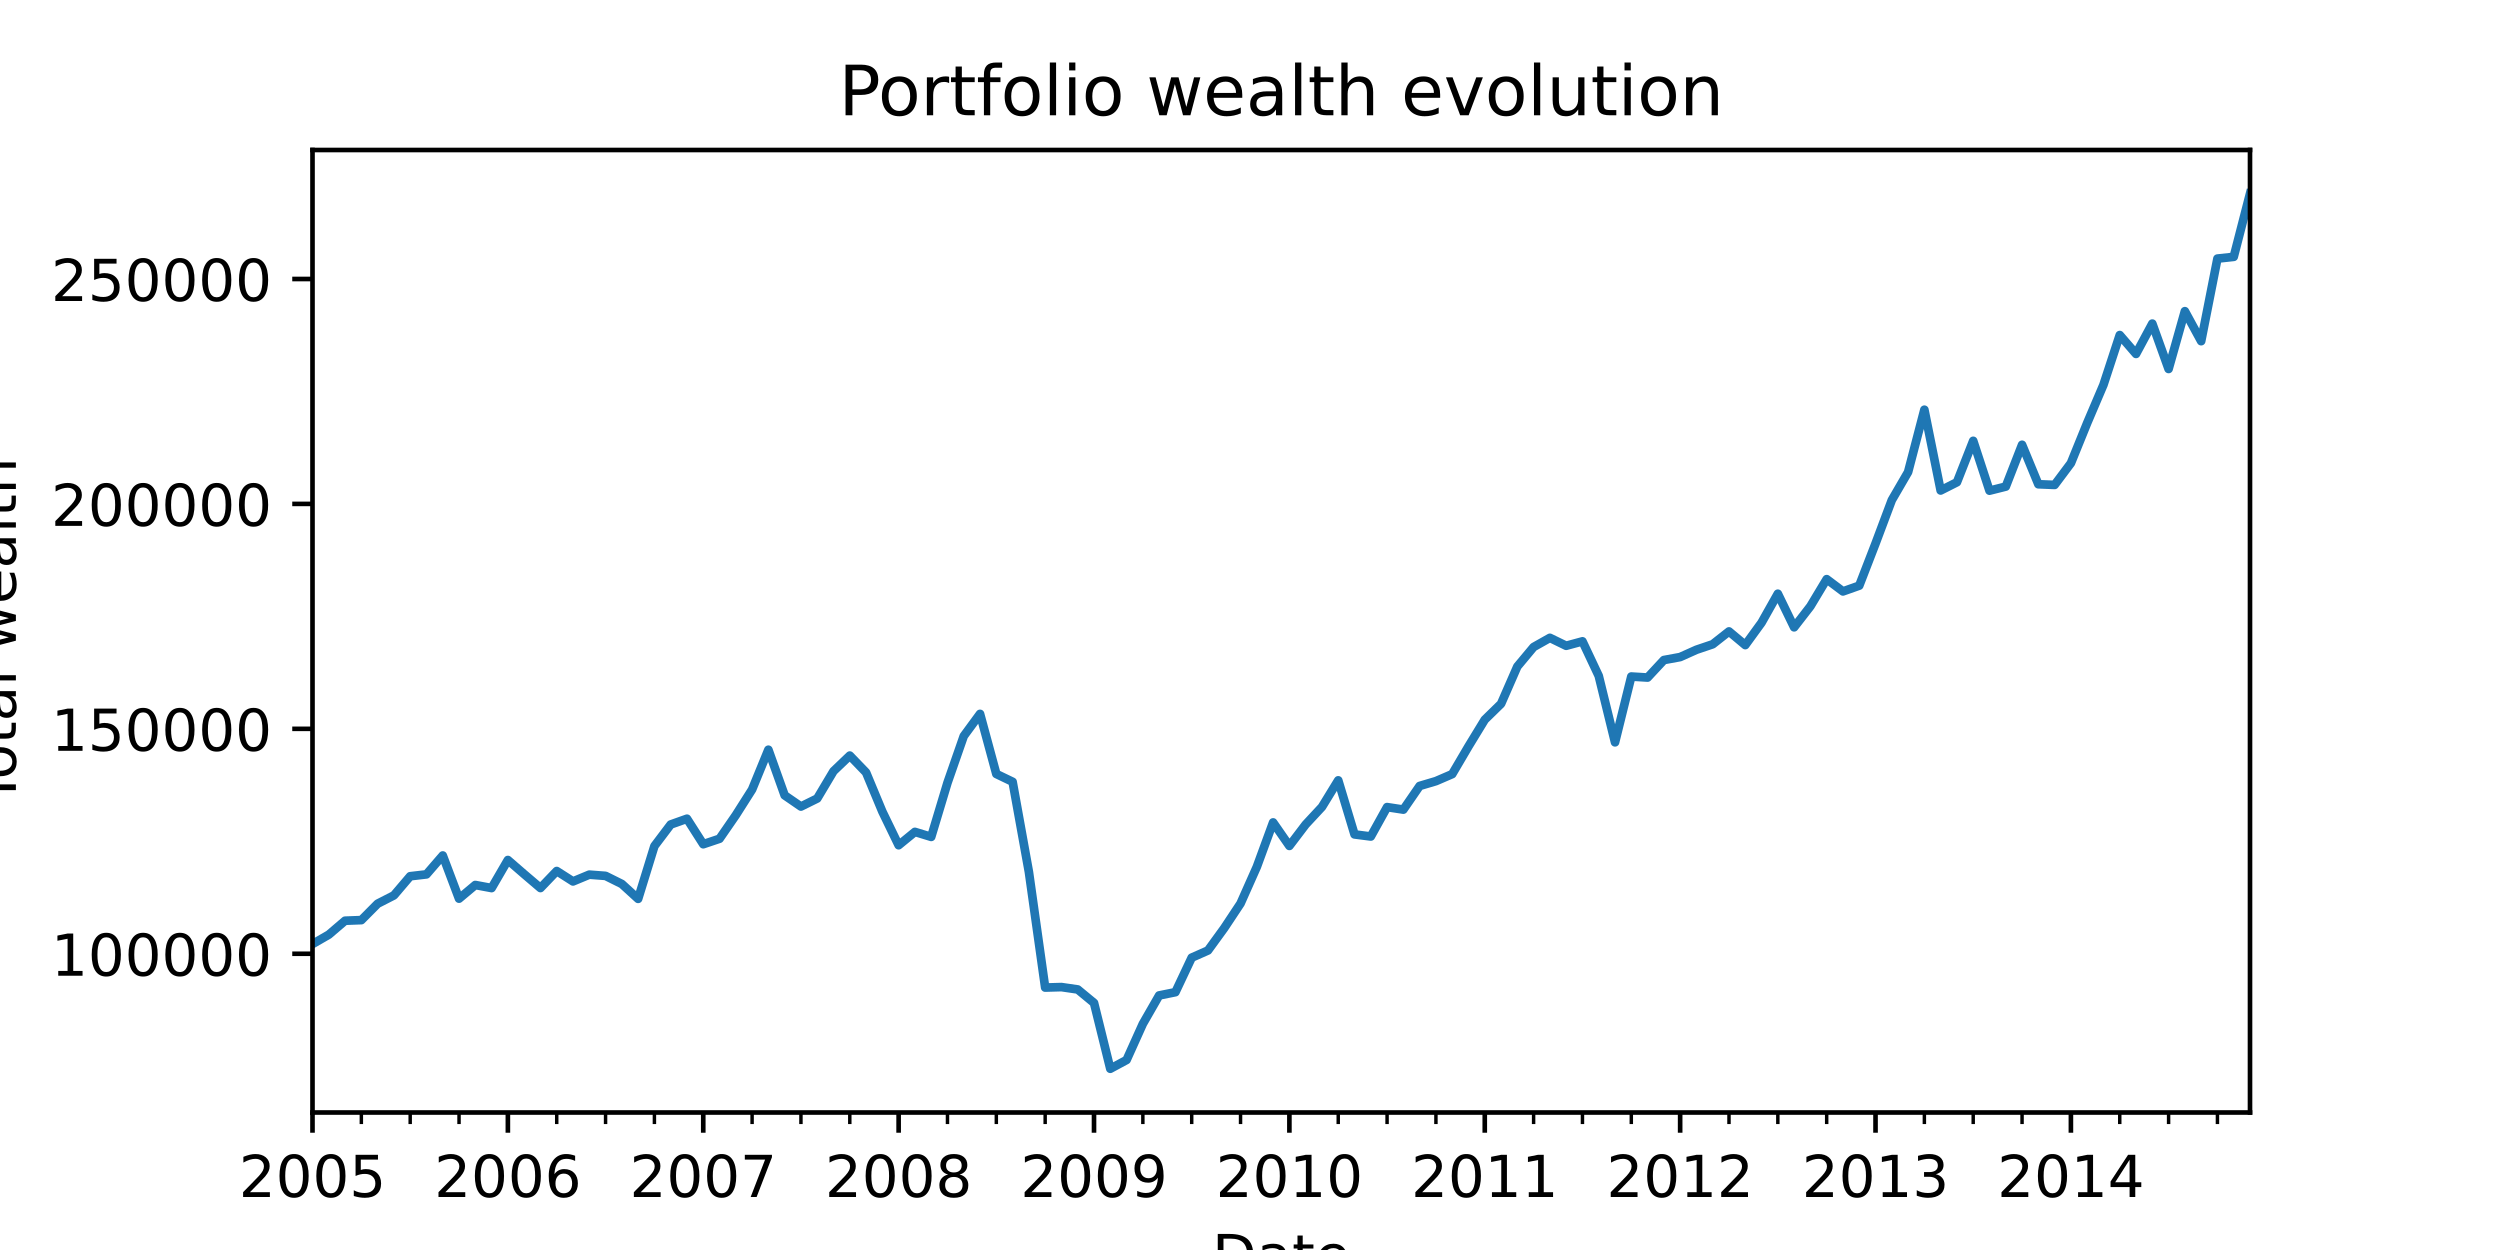
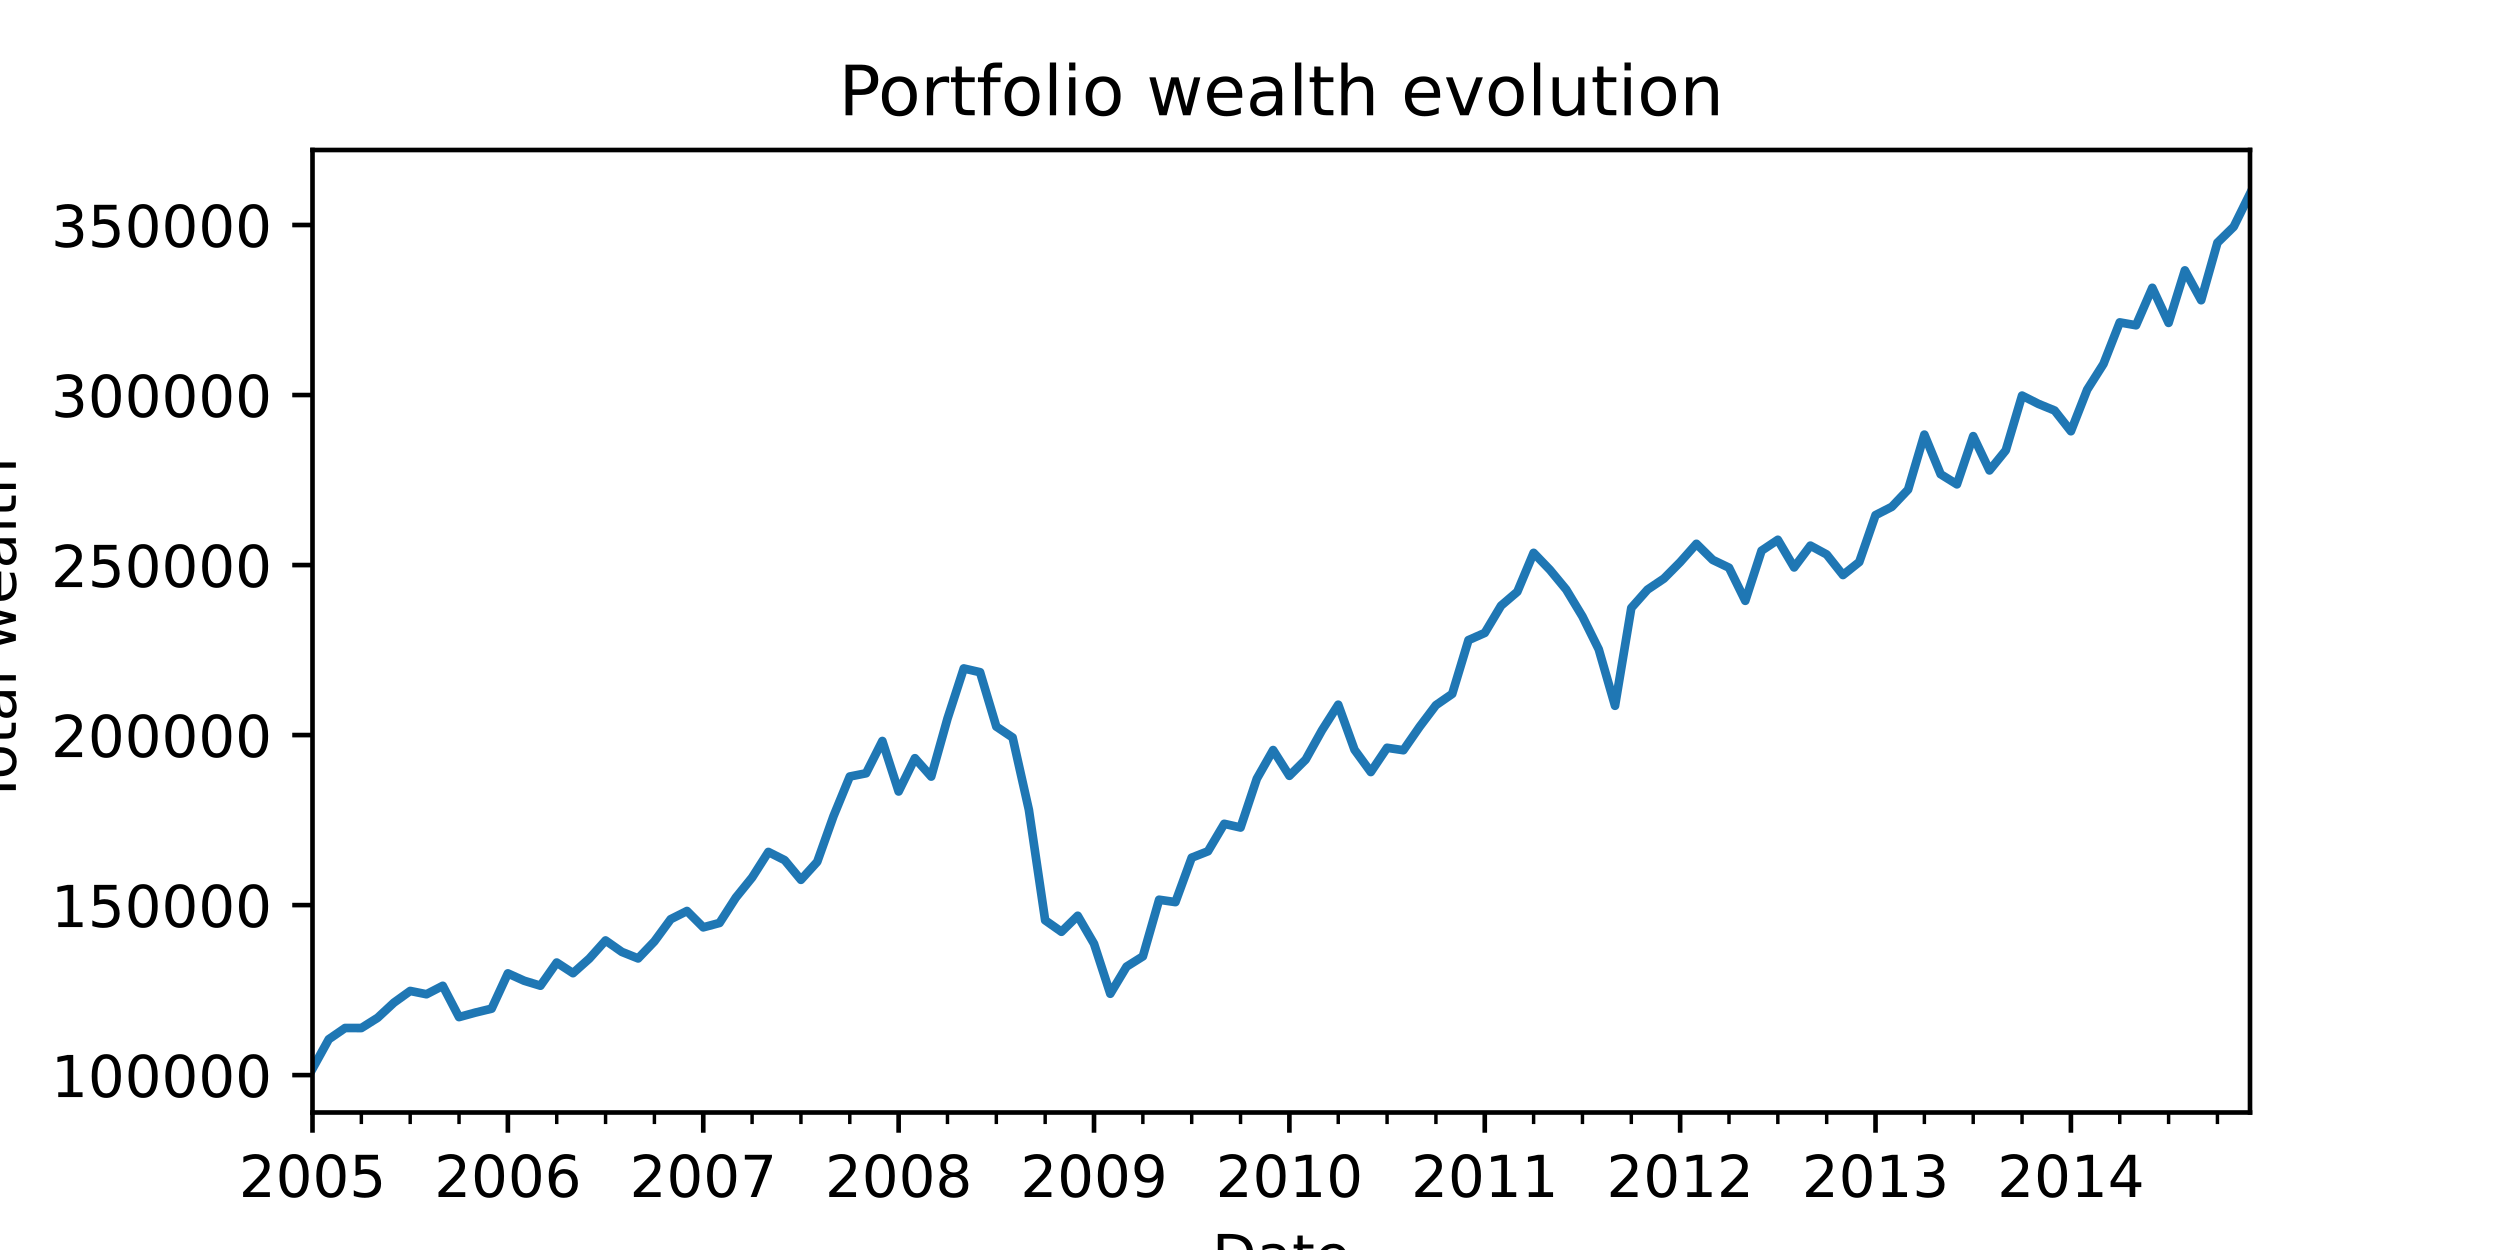
<svg xmlns="http://www.w3.org/2000/svg" xmlns:xlink="http://www.w3.org/1999/xlink" width="432pt" height="216pt" viewBox="0 0 432 216" version="1.1">
  <defs>
    <style type="text/css">*{stroke-linejoin: round; stroke-linecap: butt}</style>
  </defs>
  <g id="figure_1">
    <g id="patch_1">
      <path d="M 0 216  L 432 216  L 432 0  L 0 0  z " style="fill: #ffffff" />
    </g>
    <g id="axes_1">
      <g id="patch_2">
        <path d="M 54 192.24  L 388.8 192.24  L 388.8 25.92  L 54 25.92  z " style="fill: #ffffff" />
      </g>
      <g id="matplotlib.axis_1">
        <g id="xtick_1">
          <g id="line2d_1">
            <defs>
-               <path id="m983662f6f0" d="M 0 0  L 0 3.5  " style="stroke: #000000; stroke-width: 0.8" />
+               <path id="m776c835d73" d="M 0 0  L 0 3.5  " style="stroke: #000000; stroke-width: 0.8" />
            </defs>
            <g>
-               <use xlink:href="#m983662f6f0" x="54" y="192.24" style="stroke: #000000; stroke-width: 0.8" />
+               <use xlink:href="#m776c835d73" x="54" y="192.24" style="stroke: #000000; stroke-width: 0.8" />
            </g>
          </g>
          <g id="text_1">
            <g transform="translate(41.275 206.8384)scale(0.1 -0.1)">
              <defs>
                <path id="DejaVuSans-32" d="M 1228 531  L 3431 531  L 3431 0  L 469 0  L 469 531  Q 828 903 1448 1529  Q 2069 2156 2228 2338  Q 2531 2678 2651 2914  Q 2772 3150 2772 3378  Q 2772 3750 2511 3984  Q 2250 4219 1831 4219  Q 1534 4219 1204 4116  Q 875 4013 500 3803  L 500 4441  Q 881 4594 1212 4672  Q 1544 4750 1819 4750  Q 2544 4750 2975 4387  Q 3406 4025 3406 3419  Q 3406 3131 3298 2873  Q 3191 2616 2906 2266  Q 2828 2175 2409 1742  Q 1991 1309 1228 531  z " transform="scale(0.015625)" />
                <path id="DejaVuSans-30" d="M 2034 4250  Q 1547 4250 1301 3770  Q 1056 3291 1056 2328  Q 1056 1369 1301 889  Q 1547 409 2034 409  Q 2525 409 2770 889  Q 3016 1369 3016 2328  Q 3016 3291 2770 3770  Q 2525 4250 2034 4250  z M 2034 4750  Q 2819 4750 3233 4129  Q 3647 3509 3647 2328  Q 3647 1150 3233 529  Q 2819 -91 2034 -91  Q 1250 -91 836 529  Q 422 1150 422 2328  Q 422 3509 836 4129  Q 1250 4750 2034 4750  z " transform="scale(0.015625)" />
                <path id="DejaVuSans-35" d="M 691 4666  L 3169 4666  L 3169 4134  L 1269 4134  L 1269 2991  Q 1406 3038 1543 3061  Q 1681 3084 1819 3084  Q 2600 3084 3056 2656  Q 3513 2228 3513 1497  Q 3513 744 3044 326  Q 2575 -91 1722 -91  Q 1428 -91 1123 -41  Q 819 9 494 109  L 494 744  Q 775 591 1075 516  Q 1375 441 1709 441  Q 2250 441 2565 725  Q 2881 1009 2881 1497  Q 2881 1984 2565 2268  Q 2250 2553 1709 2553  Q 1456 2553 1204 2497  Q 953 2441 691 2322  L 691 4666  z " transform="scale(0.015625)" />
              </defs>
              <use xlink:href="#DejaVuSans-32" />
              <use xlink:href="#DejaVuSans-30" x="63.623" />
              <use xlink:href="#DejaVuSans-30" x="127.246" />
              <use xlink:href="#DejaVuSans-35" x="190.869" />
            </g>
          </g>
        </g>
        <g id="xtick_2">
          <g id="line2d_2">
            <g>
-               <use xlink:href="#m983662f6f0" x="87.761" y="192.24" style="stroke: #000000; stroke-width: 0.8" />
+               <use xlink:href="#m776c835d73" x="87.761" y="192.24" style="stroke: #000000; stroke-width: 0.8" />
            </g>
          </g>
          <g id="text_2">
            <g transform="translate(75.03634 206.8384)scale(0.1 -0.1)">
              <defs>
                <path id="DejaVuSans-36" d="M 2113 2584  Q 1688 2584 1439 2293  Q 1191 2003 1191 1497  Q 1191 994 1439 701  Q 1688 409 2113 409  Q 2538 409 2786 701  Q 3034 994 3034 1497  Q 3034 2003 2786 2293  Q 2538 2584 2113 2584  z M 3366 4563  L 3366 3988  Q 3128 4100 2886 4159  Q 2644 4219 2406 4219  Q 1781 4219 1451 3797  Q 1122 3375 1075 2522  Q 1259 2794 1537 2939  Q 1816 3084 2150 3084  Q 2853 3084 3261 2657  Q 3669 2231 3669 1497  Q 3669 778 3244 343  Q 2819 -91 2113 -91  Q 1303 -91 875 529  Q 447 1150 447 2328  Q 447 3434 972 4092  Q 1497 4750 2381 4750  Q 2619 4750 2861 4703  Q 3103 4656 3366 4563  z " transform="scale(0.015625)" />
              </defs>
              <use xlink:href="#DejaVuSans-32" />
              <use xlink:href="#DejaVuSans-30" x="63.623" />
              <use xlink:href="#DejaVuSans-30" x="127.246" />
              <use xlink:href="#DejaVuSans-36" x="190.869" />
            </g>
          </g>
        </g>
        <g id="xtick_3">
          <g id="line2d_3">
            <g>
-               <use xlink:href="#m983662f6f0" x="121.523" y="192.24" style="stroke: #000000; stroke-width: 0.8" />
+               <use xlink:href="#m776c835d73" x="121.523" y="192.24" style="stroke: #000000; stroke-width: 0.8" />
            </g>
          </g>
          <g id="text_3">
            <g transform="translate(108.7977 206.8384)scale(0.1 -0.1)">
              <defs>
                <path id="DejaVuSans-37" d="M 525 4666  L 3525 4666  L 3525 4397  L 1831 0  L 1172 0  L 2766 4134  L 525 4134  L 525 4666  z " transform="scale(0.015625)" />
              </defs>
              <use xlink:href="#DejaVuSans-32" />
              <use xlink:href="#DejaVuSans-30" x="63.623" />
              <use xlink:href="#DejaVuSans-30" x="127.246" />
              <use xlink:href="#DejaVuSans-37" x="190.869" />
            </g>
          </g>
        </g>
        <g id="xtick_4">
          <g id="line2d_4">
            <g>
-               <use xlink:href="#m983662f6f0" x="155.284" y="192.24" style="stroke: #000000; stroke-width: 0.8" />
+               <use xlink:href="#m776c835d73" x="155.284" y="192.24" style="stroke: #000000; stroke-width: 0.8" />
            </g>
          </g>
          <g id="text_4">
            <g transform="translate(142.559 206.8384)scale(0.1 -0.1)">
              <defs>
                <path id="DejaVuSans-38" d="M 2034 2216  Q 1584 2216 1326 1975  Q 1069 1734 1069 1313  Q 1069 891 1326 650  Q 1584 409 2034 409  Q 2484 409 2743 651  Q 3003 894 3003 1313  Q 3003 1734 2745 1975  Q 2488 2216 2034 2216  z M 1403 2484  Q 997 2584 770 2862  Q 544 3141 544 3541  Q 544 4100 942 4425  Q 1341 4750 2034 4750  Q 2731 4750 3128 4425  Q 3525 4100 3525 3541  Q 3525 3141 3298 2862  Q 3072 2584 2669 2484  Q 3125 2378 3379 2068  Q 3634 1759 3634 1313  Q 3634 634 3220 271  Q 2806 -91 2034 -91  Q 1263 -91 848 271  Q 434 634 434 1313  Q 434 1759 690 2068  Q 947 2378 1403 2484  z M 1172 3481  Q 1172 3119 1398 2916  Q 1625 2713 2034 2713  Q 2441 2713 2670 2916  Q 2900 3119 2900 3481  Q 2900 3844 2670 4047  Q 2441 4250 2034 4250  Q 1625 4250 1398 4047  Q 1172 3844 1172 3481  z " transform="scale(0.015625)" />
              </defs>
              <use xlink:href="#DejaVuSans-32" />
              <use xlink:href="#DejaVuSans-30" x="63.623" />
              <use xlink:href="#DejaVuSans-30" x="127.246" />
              <use xlink:href="#DejaVuSans-38" x="190.869" />
            </g>
          </g>
        </g>
        <g id="xtick_5">
          <g id="line2d_5">
            <g>
-               <use xlink:href="#m983662f6f0" x="189.045" y="192.24" style="stroke: #000000; stroke-width: 0.8" />
+               <use xlink:href="#m776c835d73" x="189.045" y="192.24" style="stroke: #000000; stroke-width: 0.8" />
            </g>
          </g>
          <g id="text_5">
            <g transform="translate(176.3204 206.8384)scale(0.1 -0.1)">
              <defs>
                <path id="DejaVuSans-39" d="M 703 97  L 703 672  Q 941 559 1184 500  Q 1428 441 1663 441  Q 2288 441 2617 861  Q 2947 1281 2994 2138  Q 2813 1869 2534 1725  Q 2256 1581 1919 1581  Q 1219 1581 811 2004  Q 403 2428 403 3163  Q 403 3881 828 4315  Q 1253 4750 1959 4750  Q 2769 4750 3195 4129  Q 3622 3509 3622 2328  Q 3622 1225 3098 567  Q 2575 -91 1691 -91  Q 1453 -91 1209 -44  Q 966 3 703 97  z M 1959 2075  Q 2384 2075 2632 2365  Q 2881 2656 2881 3163  Q 2881 3666 2632 3958  Q 2384 4250 1959 4250  Q 1534 4250 1286 3958  Q 1038 3666 1038 3163  Q 1038 2656 1286 2365  Q 1534 2075 1959 2075  z " transform="scale(0.015625)" />
              </defs>
              <use xlink:href="#DejaVuSans-32" />
              <use xlink:href="#DejaVuSans-30" x="63.623" />
              <use xlink:href="#DejaVuSans-30" x="127.246" />
              <use xlink:href="#DejaVuSans-39" x="190.869" />
            </g>
          </g>
        </g>
        <g id="xtick_6">
          <g id="line2d_6">
            <g>
-               <use xlink:href="#m983662f6f0" x="222.807" y="192.24" style="stroke: #000000; stroke-width: 0.8" />
+               <use xlink:href="#m776c835d73" x="222.807" y="192.24" style="stroke: #000000; stroke-width: 0.8" />
            </g>
          </g>
          <g id="text_6">
            <g transform="translate(210.0817 206.8384)scale(0.1 -0.1)">
              <defs>
                <path id="DejaVuSans-31" d="M 794 531  L 1825 531  L 1825 4091  L 703 3866  L 703 4441  L 1819 4666  L 2450 4666  L 2450 531  L 3481 531  L 3481 0  L 794 0  L 794 531  z " transform="scale(0.015625)" />
              </defs>
              <use xlink:href="#DejaVuSans-32" />
              <use xlink:href="#DejaVuSans-30" x="63.623" />
              <use xlink:href="#DejaVuSans-31" x="127.246" />
              <use xlink:href="#DejaVuSans-30" x="190.869" />
            </g>
          </g>
        </g>
        <g id="xtick_7">
          <g id="line2d_7">
            <g>
-               <use xlink:href="#m983662f6f0" x="256.568" y="192.24" style="stroke: #000000; stroke-width: 0.8" />
+               <use xlink:href="#m776c835d73" x="256.568" y="192.24" style="stroke: #000000; stroke-width: 0.8" />
            </g>
          </g>
          <g id="text_7">
            <g transform="translate(243.8431 206.8384)scale(0.1 -0.1)">
              <use xlink:href="#DejaVuSans-32" />
              <use xlink:href="#DejaVuSans-30" x="63.623" />
              <use xlink:href="#DejaVuSans-31" x="127.246" />
              <use xlink:href="#DejaVuSans-31" x="190.869" />
            </g>
          </g>
        </g>
        <g id="xtick_8">
          <g id="line2d_8">
            <g>
-               <use xlink:href="#m983662f6f0" x="290.329" y="192.24" style="stroke: #000000; stroke-width: 0.8" />
+               <use xlink:href="#m776c835d73" x="290.329" y="192.24" style="stroke: #000000; stroke-width: 0.8" />
            </g>
          </g>
          <g id="text_8">
            <g transform="translate(277.6044 206.8384)scale(0.1 -0.1)">
              <use xlink:href="#DejaVuSans-32" />
              <use xlink:href="#DejaVuSans-30" x="63.623" />
              <use xlink:href="#DejaVuSans-31" x="127.246" />
              <use xlink:href="#DejaVuSans-32" x="190.869" />
            </g>
          </g>
        </g>
        <g id="xtick_9">
          <g id="line2d_9">
            <g>
-               <use xlink:href="#m983662f6f0" x="324.091" y="192.24" style="stroke: #000000; stroke-width: 0.8" />
+               <use xlink:href="#m776c835d73" x="324.091" y="192.24" style="stroke: #000000; stroke-width: 0.8" />
            </g>
          </g>
          <g id="text_9">
            <g transform="translate(311.3658 206.8384)scale(0.1 -0.1)">
              <defs>
                <path id="DejaVuSans-33" d="M 2597 2516  Q 3050 2419 3304 2112  Q 3559 1806 3559 1356  Q 3559 666 3084 287  Q 2609 -91 1734 -91  Q 1441 -91 1130 -33  Q 819 25 488 141  L 488 750  Q 750 597 1062 519  Q 1375 441 1716 441  Q 2309 441 2620 675  Q 2931 909 2931 1356  Q 2931 1769 2642 2001  Q 2353 2234 1838 2234  L 1294 2234  L 1294 2753  L 1863 2753  Q 2328 2753 2575 2939  Q 2822 3125 2822 3475  Q 2822 3834 2567 4026  Q 2313 4219 1838 4219  Q 1578 4219 1281 4162  Q 984 4106 628 3988  L 628 4550  Q 988 4650 1302 4700  Q 1616 4750 1894 4750  Q 2613 4750 3031 4423  Q 3450 4097 3450 3541  Q 3450 3153 3228 2886  Q 3006 2619 2597 2516  z " transform="scale(0.015625)" />
              </defs>
              <use xlink:href="#DejaVuSans-32" />
              <use xlink:href="#DejaVuSans-30" x="63.623" />
              <use xlink:href="#DejaVuSans-31" x="127.246" />
              <use xlink:href="#DejaVuSans-33" x="190.869" />
            </g>
          </g>
        </g>
        <g id="xtick_10">
          <g id="line2d_10">
            <g>
-               <use xlink:href="#m983662f6f0" x="357.852" y="192.24" style="stroke: #000000; stroke-width: 0.8" />
+               <use xlink:href="#m776c835d73" x="357.852" y="192.24" style="stroke: #000000; stroke-width: 0.8" />
            </g>
          </g>
          <g id="text_10">
            <g transform="translate(345.1271 206.8384)scale(0.1 -0.1)">
              <defs>
                <path id="DejaVuSans-34" d="M 2419 4116  L 825 1625  L 2419 1625  L 2419 4116  z M 2253 4666  L 3047 4666  L 3047 1625  L 3713 1625  L 3713 1100  L 3047 1100  L 3047 0  L 2419 0  L 2419 1100  L 313 1100  L 313 1709  L 2253 4666  z " transform="scale(0.015625)" />
              </defs>
              <use xlink:href="#DejaVuSans-32" />
              <use xlink:href="#DejaVuSans-30" x="63.623" />
              <use xlink:href="#DejaVuSans-31" x="127.246" />
              <use xlink:href="#DejaVuSans-34" x="190.869" />
            </g>
          </g>
        </g>
        <g id="xtick_11">
          <g id="line2d_11">
            <defs>
-               <path id="m62a7ad0aeb" d="M 0 0  L 0 2  " style="stroke: #000000; stroke-width: 0.6" />
+               <path id="m0cdd7c5d8f" d="M 0 0  L 0 2  " style="stroke: #000000; stroke-width: 0.6" />
            </defs>
            <g>
-               <use xlink:href="#m62a7ad0aeb" x="62.44" y="192.24" style="stroke: #000000; stroke-width: 0.6" />
+               <use xlink:href="#m0cdd7c5d8f" x="62.44" y="192.24" style="stroke: #000000; stroke-width: 0.6" />
            </g>
          </g>
        </g>
        <g id="xtick_12">
          <g id="line2d_12">
            <g>
-               <use xlink:href="#m62a7ad0aeb" x="70.881" y="192.24" style="stroke: #000000; stroke-width: 0.6" />
+               <use xlink:href="#m0cdd7c5d8f" x="70.881" y="192.24" style="stroke: #000000; stroke-width: 0.6" />
            </g>
          </g>
        </g>
        <g id="xtick_13">
          <g id="line2d_13">
            <g>
-               <use xlink:href="#m62a7ad0aeb" x="79.321" y="192.24" style="stroke: #000000; stroke-width: 0.6" />
+               <use xlink:href="#m0cdd7c5d8f" x="79.321" y="192.24" style="stroke: #000000; stroke-width: 0.6" />
            </g>
          </g>
        </g>
        <g id="xtick_14">
          <g id="line2d_14">
            <g>
-               <use xlink:href="#m62a7ad0aeb" x="96.202" y="192.24" style="stroke: #000000; stroke-width: 0.6" />
+               <use xlink:href="#m0cdd7c5d8f" x="96.202" y="192.24" style="stroke: #000000; stroke-width: 0.6" />
            </g>
          </g>
        </g>
        <g id="xtick_15">
          <g id="line2d_15">
            <g>
-               <use xlink:href="#m62a7ad0aeb" x="104.642" y="192.24" style="stroke: #000000; stroke-width: 0.6" />
+               <use xlink:href="#m0cdd7c5d8f" x="104.642" y="192.24" style="stroke: #000000; stroke-width: 0.6" />
            </g>
          </g>
        </g>
        <g id="xtick_16">
          <g id="line2d_16">
            <g>
-               <use xlink:href="#m62a7ad0aeb" x="113.082" y="192.24" style="stroke: #000000; stroke-width: 0.6" />
+               <use xlink:href="#m0cdd7c5d8f" x="113.082" y="192.24" style="stroke: #000000; stroke-width: 0.6" />
            </g>
          </g>
        </g>
        <g id="xtick_17">
          <g id="line2d_17">
            <g>
-               <use xlink:href="#m62a7ad0aeb" x="129.963" y="192.24" style="stroke: #000000; stroke-width: 0.6" />
+               <use xlink:href="#m0cdd7c5d8f" x="129.963" y="192.24" style="stroke: #000000; stroke-width: 0.6" />
            </g>
          </g>
        </g>
        <g id="xtick_18">
          <g id="line2d_18">
            <g>
-               <use xlink:href="#m62a7ad0aeb" x="138.403" y="192.24" style="stroke: #000000; stroke-width: 0.6" />
+               <use xlink:href="#m0cdd7c5d8f" x="138.403" y="192.24" style="stroke: #000000; stroke-width: 0.6" />
            </g>
          </g>
        </g>
        <g id="xtick_19">
          <g id="line2d_19">
            <g>
-               <use xlink:href="#m62a7ad0aeb" x="146.844" y="192.24" style="stroke: #000000; stroke-width: 0.6" />
+               <use xlink:href="#m0cdd7c5d8f" x="146.844" y="192.24" style="stroke: #000000; stroke-width: 0.6" />
            </g>
          </g>
        </g>
        <g id="xtick_20">
          <g id="line2d_20">
            <g>
-               <use xlink:href="#m62a7ad0aeb" x="163.724" y="192.24" style="stroke: #000000; stroke-width: 0.6" />
+               <use xlink:href="#m0cdd7c5d8f" x="163.724" y="192.24" style="stroke: #000000; stroke-width: 0.6" />
            </g>
          </g>
        </g>
        <g id="xtick_21">
          <g id="line2d_21">
            <g>
-               <use xlink:href="#m62a7ad0aeb" x="172.165" y="192.24" style="stroke: #000000; stroke-width: 0.6" />
+               <use xlink:href="#m0cdd7c5d8f" x="172.165" y="192.24" style="stroke: #000000; stroke-width: 0.6" />
            </g>
          </g>
        </g>
        <g id="xtick_22">
          <g id="line2d_22">
            <g>
-               <use xlink:href="#m62a7ad0aeb" x="180.605" y="192.24" style="stroke: #000000; stroke-width: 0.6" />
+               <use xlink:href="#m0cdd7c5d8f" x="180.605" y="192.24" style="stroke: #000000; stroke-width: 0.6" />
            </g>
          </g>
        </g>
        <g id="xtick_23">
          <g id="line2d_23">
            <g>
-               <use xlink:href="#m62a7ad0aeb" x="197.486" y="192.24" style="stroke: #000000; stroke-width: 0.6" />
+               <use xlink:href="#m0cdd7c5d8f" x="197.486" y="192.24" style="stroke: #000000; stroke-width: 0.6" />
            </g>
          </g>
        </g>
        <g id="xtick_24">
          <g id="line2d_24">
            <g>
-               <use xlink:href="#m62a7ad0aeb" x="205.926" y="192.24" style="stroke: #000000; stroke-width: 0.6" />
+               <use xlink:href="#m0cdd7c5d8f" x="205.926" y="192.24" style="stroke: #000000; stroke-width: 0.6" />
            </g>
          </g>
        </g>
        <g id="xtick_25">
          <g id="line2d_25">
            <g>
-               <use xlink:href="#m62a7ad0aeb" x="214.366" y="192.24" style="stroke: #000000; stroke-width: 0.6" />
+               <use xlink:href="#m0cdd7c5d8f" x="214.366" y="192.24" style="stroke: #000000; stroke-width: 0.6" />
            </g>
          </g>
        </g>
        <g id="xtick_26">
          <g id="line2d_26">
            <g>
-               <use xlink:href="#m62a7ad0aeb" x="231.247" y="192.24" style="stroke: #000000; stroke-width: 0.6" />
+               <use xlink:href="#m0cdd7c5d8f" x="231.247" y="192.24" style="stroke: #000000; stroke-width: 0.6" />
            </g>
          </g>
        </g>
        <g id="xtick_27">
          <g id="line2d_27">
            <g>
-               <use xlink:href="#m62a7ad0aeb" x="239.687" y="192.24" style="stroke: #000000; stroke-width: 0.6" />
+               <use xlink:href="#m0cdd7c5d8f" x="239.687" y="192.24" style="stroke: #000000; stroke-width: 0.6" />
            </g>
          </g>
        </g>
        <g id="xtick_28">
          <g id="line2d_28">
            <g>
-               <use xlink:href="#m62a7ad0aeb" x="248.128" y="192.24" style="stroke: #000000; stroke-width: 0.6" />
+               <use xlink:href="#m0cdd7c5d8f" x="248.128" y="192.24" style="stroke: #000000; stroke-width: 0.6" />
            </g>
          </g>
        </g>
        <g id="xtick_29">
          <g id="line2d_29">
            <g>
-               <use xlink:href="#m62a7ad0aeb" x="265.008" y="192.24" style="stroke: #000000; stroke-width: 0.6" />
+               <use xlink:href="#m0cdd7c5d8f" x="265.008" y="192.24" style="stroke: #000000; stroke-width: 0.6" />
            </g>
          </g>
        </g>
        <g id="xtick_30">
          <g id="line2d_30">
            <g>
-               <use xlink:href="#m62a7ad0aeb" x="273.449" y="192.24" style="stroke: #000000; stroke-width: 0.6" />
+               <use xlink:href="#m0cdd7c5d8f" x="273.449" y="192.24" style="stroke: #000000; stroke-width: 0.6" />
            </g>
          </g>
        </g>
        <g id="xtick_31">
          <g id="line2d_31">
            <g>
-               <use xlink:href="#m62a7ad0aeb" x="281.889" y="192.24" style="stroke: #000000; stroke-width: 0.6" />
+               <use xlink:href="#m0cdd7c5d8f" x="281.889" y="192.24" style="stroke: #000000; stroke-width: 0.6" />
            </g>
          </g>
        </g>
        <g id="xtick_32">
          <g id="line2d_32">
            <g>
-               <use xlink:href="#m62a7ad0aeb" x="298.77" y="192.24" style="stroke: #000000; stroke-width: 0.6" />
+               <use xlink:href="#m0cdd7c5d8f" x="298.77" y="192.24" style="stroke: #000000; stroke-width: 0.6" />
            </g>
          </g>
        </g>
        <g id="xtick_33">
          <g id="line2d_33">
            <g>
-               <use xlink:href="#m62a7ad0aeb" x="307.21" y="192.24" style="stroke: #000000; stroke-width: 0.6" />
+               <use xlink:href="#m0cdd7c5d8f" x="307.21" y="192.24" style="stroke: #000000; stroke-width: 0.6" />
            </g>
          </g>
        </g>
        <g id="xtick_34">
          <g id="line2d_34">
            <g>
-               <use xlink:href="#m62a7ad0aeb" x="315.65" y="192.24" style="stroke: #000000; stroke-width: 0.6" />
+               <use xlink:href="#m0cdd7c5d8f" x="315.65" y="192.24" style="stroke: #000000; stroke-width: 0.6" />
            </g>
          </g>
        </g>
        <g id="xtick_35">
          <g id="line2d_35">
            <g>
-               <use xlink:href="#m62a7ad0aeb" x="332.531" y="192.24" style="stroke: #000000; stroke-width: 0.6" />
+               <use xlink:href="#m0cdd7c5d8f" x="332.531" y="192.24" style="stroke: #000000; stroke-width: 0.6" />
            </g>
          </g>
        </g>
        <g id="xtick_36">
          <g id="line2d_36">
            <g>
-               <use xlink:href="#m62a7ad0aeb" x="340.971" y="192.24" style="stroke: #000000; stroke-width: 0.6" />
+               <use xlink:href="#m0cdd7c5d8f" x="340.971" y="192.24" style="stroke: #000000; stroke-width: 0.6" />
            </g>
          </g>
        </g>
        <g id="xtick_37">
          <g id="line2d_37">
            <g>
-               <use xlink:href="#m62a7ad0aeb" x="349.412" y="192.24" style="stroke: #000000; stroke-width: 0.6" />
+               <use xlink:href="#m0cdd7c5d8f" x="349.412" y="192.24" style="stroke: #000000; stroke-width: 0.6" />
            </g>
          </g>
        </g>
        <g id="xtick_38">
          <g id="line2d_38">
            <g>
-               <use xlink:href="#m62a7ad0aeb" x="366.292" y="192.24" style="stroke: #000000; stroke-width: 0.6" />
+               <use xlink:href="#m0cdd7c5d8f" x="366.292" y="192.24" style="stroke: #000000; stroke-width: 0.6" />
            </g>
          </g>
        </g>
        <g id="xtick_39">
          <g id="line2d_39">
            <g>
-               <use xlink:href="#m62a7ad0aeb" x="374.733" y="192.24" style="stroke: #000000; stroke-width: 0.6" />
+               <use xlink:href="#m0cdd7c5d8f" x="374.733" y="192.24" style="stroke: #000000; stroke-width: 0.6" />
            </g>
          </g>
        </g>
        <g id="xtick_40">
          <g id="line2d_40">
            <g>
-               <use xlink:href="#m62a7ad0aeb" x="383.173" y="192.24" style="stroke: #000000; stroke-width: 0.6" />
+               <use xlink:href="#m0cdd7c5d8f" x="383.173" y="192.24" style="stroke: #000000; stroke-width: 0.6" />
            </g>
          </g>
        </g>
        <g id="text_11">
          <g transform="translate(209.4492 220.5166)scale(0.1 -0.1)">
            <defs>
              <path id="DejaVuSans-44" d="M 1259 4147  L 1259 519  L 2022 519  Q 2988 519 3436 956  Q 3884 1394 3884 2338  Q 3884 3275 3436 3711  Q 2988 4147 2022 4147  L 1259 4147  z M 628 4666  L 1925 4666  Q 3281 4666 3915 4102  Q 4550 3538 4550 2338  Q 4550 1131 3912 565  Q 3275 0 1925 0  L 628 0  L 628 4666  z " transform="scale(0.015625)" />
              <path id="DejaVuSans-61" d="M 2194 1759  Q 1497 1759 1228 1600  Q 959 1441 959 1056  Q 959 750 1161 570  Q 1363 391 1709 391  Q 2188 391 2477 730  Q 2766 1069 2766 1631  L 2766 1759  L 2194 1759  z M 3341 1997  L 3341 0  L 2766 0  L 2766 531  Q 2569 213 2275 61  Q 1981 -91 1556 -91  Q 1019 -91 701 211  Q 384 513 384 1019  Q 384 1609 779 1909  Q 1175 2209 1959 2209  L 2766 2209  L 2766 2266  Q 2766 2663 2505 2880  Q 2244 3097 1772 3097  Q 1472 3097 1187 3025  Q 903 2953 641 2809  L 641 3341  Q 956 3463 1253 3523  Q 1550 3584 1831 3584  Q 2591 3584 2966 3190  Q 3341 2797 3341 1997  z " transform="scale(0.015625)" />
              <path id="DejaVuSans-74" d="M 1172 4494  L 1172 3500  L 2356 3500  L 2356 3053  L 1172 3053  L 1172 1153  Q 1172 725 1289 603  Q 1406 481 1766 481  L 2356 481  L 2356 0  L 1766 0  Q 1100 0 847 248  Q 594 497 594 1153  L 594 3053  L 172 3053  L 172 3500  L 594 3500  L 594 4494  L 1172 4494  z " transform="scale(0.015625)" />
              <path id="DejaVuSans-65" d="M 3597 1894  L 3597 1613  L 953 1613  Q 991 1019 1311 708  Q 1631 397 2203 397  Q 2534 397 2845 478  Q 3156 559 3463 722  L 3463 178  Q 3153 47 2828 -22  Q 2503 -91 2169 -91  Q 1331 -91 842 396  Q 353 884 353 1716  Q 353 2575 817 3079  Q 1281 3584 2069 3584  Q 2775 3584 3186 3129  Q 3597 2675 3597 1894  z M 3022 2063  Q 3016 2534 2758 2815  Q 2500 3097 2075 3097  Q 1594 3097 1305 2825  Q 1016 2553 972 2059  L 3022 2063  z " transform="scale(0.015625)" />
            </defs>
            <use xlink:href="#DejaVuSans-44" />
            <use xlink:href="#DejaVuSans-61" x="77.002" />
            <use xlink:href="#DejaVuSans-74" x="138.281" />
            <use xlink:href="#DejaVuSans-65" x="177.49" />
          </g>
        </g>
      </g>
      <g id="matplotlib.axis_2">
        <g id="ytick_1">
          <g id="line2d_41">
            <defs>
-               <path id="m94c6d91cb9" d="M 0 0  L -3.5 0  " style="stroke: #000000; stroke-width: 0.8" />
+               <path id="me87d8ce28a" d="M 0 0  L -3.5 0  " style="stroke: #000000; stroke-width: 0.8" />
            </defs>
            <g>
-               <use xlink:href="#m94c6d91cb9" x="54" y="164.809" style="stroke: #000000; stroke-width: 0.8" />
+               <use xlink:href="#me87d8ce28a" x="54" y="185.779" style="stroke: #000000; stroke-width: 0.8" />
            </g>
          </g>
          <g id="text_12">
-             <g transform="translate(8.825 168.6079)scale(0.1 -0.1)">
+             <g transform="translate(8.825 189.5778)scale(0.1 -0.1)">
              <use xlink:href="#DejaVuSans-31" />
              <use xlink:href="#DejaVuSans-30" x="63.623" />
              <use xlink:href="#DejaVuSans-30" x="127.246" />
              <use xlink:href="#DejaVuSans-30" x="190.869" />
              <use xlink:href="#DejaVuSans-30" x="254.492" />
              <use xlink:href="#DejaVuSans-30" x="318.115" />
            </g>
          </g>
        </g>
        <g id="ytick_2">
          <g id="line2d_42">
            <g>
-               <use xlink:href="#m94c6d91cb9" x="54" y="125.942" style="stroke: #000000; stroke-width: 0.8" />
+               <use xlink:href="#me87d8ce28a" x="54" y="156.399" style="stroke: #000000; stroke-width: 0.8" />
            </g>
          </g>
          <g id="text_13">
-             <g transform="translate(8.825 129.7415)scale(0.1 -0.1)">
+             <g transform="translate(8.825 160.1987)scale(0.1 -0.1)">
              <use xlink:href="#DejaVuSans-31" />
              <use xlink:href="#DejaVuSans-35" x="63.623" />
              <use xlink:href="#DejaVuSans-30" x="127.246" />
              <use xlink:href="#DejaVuSans-30" x="190.869" />
              <use xlink:href="#DejaVuSans-30" x="254.492" />
              <use xlink:href="#DejaVuSans-30" x="318.115" />
            </g>
          </g>
        </g>
        <g id="ytick_3">
          <g id="line2d_43">
            <g>
-               <use xlink:href="#m94c6d91cb9" x="54" y="87.076" style="stroke: #000000; stroke-width: 0.8" />
+               <use xlink:href="#me87d8ce28a" x="54" y="127.02" style="stroke: #000000; stroke-width: 0.8" />
            </g>
          </g>
          <g id="text_14">
-             <g transform="translate(8.825 90.87504)scale(0.1 -0.1)">
+             <g transform="translate(8.825 130.8196)scale(0.1 -0.1)">
              <use xlink:href="#DejaVuSans-32" />
              <use xlink:href="#DejaVuSans-30" x="63.623" />
              <use xlink:href="#DejaVuSans-30" x="127.246" />
              <use xlink:href="#DejaVuSans-30" x="190.869" />
              <use xlink:href="#DejaVuSans-30" x="254.492" />
              <use xlink:href="#DejaVuSans-30" x="318.115" />
            </g>
          </g>
        </g>
        <g id="ytick_4">
          <g id="line2d_44">
            <g>
-               <use xlink:href="#m94c6d91cb9" x="54" y="48.209" style="stroke: #000000; stroke-width: 0.8" />
+               <use xlink:href="#me87d8ce28a" x="54" y="97.641" style="stroke: #000000; stroke-width: 0.8" />
            </g>
          </g>
          <g id="text_15">
-             <g transform="translate(8.825 52.00859)scale(0.1 -0.1)">
+             <g transform="translate(8.825 101.4404)scale(0.1 -0.1)">
              <use xlink:href="#DejaVuSans-32" />
              <use xlink:href="#DejaVuSans-35" x="63.623" />
              <use xlink:href="#DejaVuSans-30" x="127.246" />
              <use xlink:href="#DejaVuSans-30" x="190.869" />
              <use xlink:href="#DejaVuSans-30" x="254.492" />
              <use xlink:href="#DejaVuSans-30" x="318.115" />
            </g>
          </g>
        </g>
-         <g id="text_16">
+         <g id="ytick_5">
+           <g id="line2d_45">
+             <g>
+               <use xlink:href="#me87d8ce28a" x="54" y="68.262" style="stroke: #000000; stroke-width: 0.8" />
+             </g>
+           </g>
+           <g id="text_16">
+             <g transform="translate(8.825 72.06129)scale(0.1 -0.1)">
+               <use xlink:href="#DejaVuSans-33" />
+               <use xlink:href="#DejaVuSans-30" x="63.623" />
+               <use xlink:href="#DejaVuSans-30" x="127.246" />
+               <use xlink:href="#DejaVuSans-30" x="190.869" />
+               <use xlink:href="#DejaVuSans-30" x="254.492" />
+               <use xlink:href="#DejaVuSans-30" x="318.115" />
+             </g>
+           </g>
+         </g>
+         <g id="ytick_6">
+           <g id="line2d_46">
+             <g>
+               <use xlink:href="#me87d8ce28a" x="54" y="38.883" style="stroke: #000000; stroke-width: 0.8" />
+             </g>
+           </g>
+           <g id="text_17">
+             <g transform="translate(8.825 42.68215)scale(0.1 -0.1)">
+               <use xlink:href="#DejaVuSans-33" />
+               <use xlink:href="#DejaVuSans-35" x="63.623" />
+               <use xlink:href="#DejaVuSans-30" x="127.246" />
+               <use xlink:href="#DejaVuSans-30" x="190.869" />
+               <use xlink:href="#DejaVuSans-30" x="254.492" />
+               <use xlink:href="#DejaVuSans-30" x="318.115" />
+             </g>
+           </g>
+         </g>
+         <g id="text_18">
          <g transform="translate(2.745312 139.0933)rotate(-90)scale(0.1 -0.1)">
            <defs>
              <path id="DejaVuSans-54" d="M -19 4666  L 3928 4666  L 3928 4134  L 2272 4134  L 2272 0  L 1638 0  L 1638 4134  L -19 4134  L -19 4666  z " transform="scale(0.015625)" />
              <path id="DejaVuSans-6f" d="M 1959 3097  Q 1497 3097 1228 2736  Q 959 2375 959 1747  Q 959 1119 1226 758  Q 1494 397 1959 397  Q 2419 397 2687 759  Q 2956 1122 2956 1747  Q 2956 2369 2687 2733  Q 2419 3097 1959 3097  z M 1959 3584  Q 2709 3584 3137 3096  Q 3566 2609 3566 1747  Q 3566 888 3137 398  Q 2709 -91 1959 -91  Q 1206 -91 779 398  Q 353 888 353 1747  Q 353 2609 779 3096  Q 1206 3584 1959 3584  z " transform="scale(0.015625)" />
              <path id="DejaVuSans-6c" d="M 603 4863  L 1178 4863  L 1178 0  L 603 0  L 603 4863  z " transform="scale(0.015625)" />
              <path id="DejaVuSans-20" transform="scale(0.015625)" />
              <path id="DejaVuSans-77" d="M 269 3500  L 844 3500  L 1563 769  L 2278 3500  L 2956 3500  L 3675 769  L 4391 3500  L 4966 3500  L 4050 0  L 3372 0  L 2619 2869  L 1863 0  L 1184 0  L 269 3500  z " transform="scale(0.015625)" />
              <path id="DejaVuSans-68" d="M 3513 2113  L 3513 0  L 2938 0  L 2938 2094  Q 2938 2591 2744 2837  Q 2550 3084 2163 3084  Q 1697 3084 1428 2787  Q 1159 2491 1159 1978  L 1159 0  L 581 0  L 581 4863  L 1159 4863  L 1159 2956  Q 1366 3272 1645 3428  Q 1925 3584 2291 3584  Q 2894 3584 3203 3211  Q 3513 2838 3513 2113  z " transform="scale(0.015625)" />
            </defs>
            <use xlink:href="#DejaVuSans-54" />
            <use xlink:href="#DejaVuSans-6f" x="44.084" />
            <use xlink:href="#DejaVuSans-74" x="105.266" />
            <use xlink:href="#DejaVuSans-61" x="144.475" />
            <use xlink:href="#DejaVuSans-6c" x="205.754" />
            <use xlink:href="#DejaVuSans-20" x="233.537" />
            <use xlink:href="#DejaVuSans-77" x="265.324" />
            <use xlink:href="#DejaVuSans-65" x="347.111" />
            <use xlink:href="#DejaVuSans-61" x="408.635" />
            <use xlink:href="#DejaVuSans-6c" x="469.914" />
            <use xlink:href="#DejaVuSans-74" x="497.697" />
            <use xlink:href="#DejaVuSans-68" x="536.906" />
          </g>
        </g>
      </g>
-       <g id="line2d_45">
-         <path d="M 54 163.129  L 56.813 161.508  L 59.627 159.101  L 62.44 158.994  L 65.254 156.162  L 68.067 154.72  L 70.881 151.415  L 73.694 151.089  L 76.508 147.831  L 79.321 155.286  L 82.134 152.93  L 84.948 153.456  L 87.761 148.612  L 90.575 151.052  L 93.388 153.449  L 96.202 150.515  L 99.015 152.309  L 101.829 151.14  L 104.642 151.353  L 107.455 152.754  L 110.269 155.32  L 113.082 146.202  L 115.896 142.476  L 118.709 141.475  L 121.523 145.88  L 124.336 144.934  L 127.15 140.857  L 129.963 136.426  L 132.776 129.556  L 135.59 137.434  L 138.403 139.369  L 141.217 137.979  L 144.03 133.259  L 146.844 130.568  L 149.657 133.484  L 152.471 140.248  L 155.284 146.053  L 158.097 143.752  L 160.911 144.614  L 163.724 135.267  L 166.538 127.192  L 169.351 123.361  L 172.165 133.739  L 174.978 135.094  L 177.792 150.662  L 180.605 170.65  L 183.418 170.57  L 186.232 170.98  L 189.045 173.305  L 191.859 184.68  L 194.672 183.162  L 197.486 176.916  L 200.299 172.014  L 203.113 171.447  L 205.926 165.484  L 208.739 164.239  L 211.553 160.366  L 214.366 156.121  L 217.18 149.793  L 219.993 142.118  L 222.807 146.172  L 225.62 142.469  L 228.434 139.441  L 231.247 134.847  L 234.061 144.185  L 236.874 144.547  L 239.687 139.469  L 242.501 139.9  L 245.314 135.815  L 248.128 134.979  L 250.941 133.765  L 253.755 128.975  L 256.568 124.364  L 259.382 121.613  L 262.195 115.176  L 265.008 111.807  L 267.822 110.221  L 270.635 111.59  L 273.449 110.825  L 276.262 116.795  L 279.076 128.272  L 281.889 116.907  L 284.703 117.08  L 287.516 114.057  L 290.329 113.54  L 293.143 112.279  L 295.956 111.327  L 298.77 109.114  L 301.583 111.467  L 304.397 107.593  L 307.21 102.599  L 310.024 108.397  L 312.837 104.765  L 315.65 100.081  L 318.464 102.194  L 321.277 101.198  L 324.091 93.92  L 326.904 86.421  L 329.718 81.573  L 332.531 70.802  L 335.345 84.753  L 338.158 83.331  L 340.971 76.178  L 343.785 84.786  L 346.598 84.081  L 349.412 76.861  L 352.225 83.677  L 355.039 83.792  L 357.852 80.032  L 360.666 73.096  L 363.479 66.494  L 366.292 57.901  L 369.106 61.155  L 371.919 55.921  L 374.733 63.756  L 377.546 53.777  L 380.36 58.951  L 383.173 44.687  L 385.987 44.382  L 388.8 33.48  " clip-path="url(#p7d21422306)" style="fill: none; stroke: #1f77b4; stroke-width: 1.5; stroke-linecap: square" />
+       <g id="line2d_47">
+         <path d="M 54 184.68  L 56.813 179.584  L 59.627 177.641  L 62.44 177.644  L 65.254 175.874  L 68.067 173.261  L 70.881 171.237  L 73.694 171.806  L 76.508 170.35  L 79.321 175.754  L 82.134 174.979  L 84.948 174.297  L 87.761 168.204  L 90.575 169.472  L 93.388 170.33  L 96.202 166.329  L 99.015 168.164  L 101.829 165.651  L 104.642 162.515  L 107.455 164.49  L 110.269 165.615  L 113.082 162.673  L 115.896 158.837  L 118.709 157.422  L 121.523 160.242  L 124.336 159.487  L 127.15 155.111  L 129.963 151.635  L 132.776 147.218  L 135.59 148.638  L 138.403 152.03  L 141.217 148.921  L 144.03 141.027  L 146.844 134.182  L 149.657 133.623  L 152.471 128.047  L 155.284 136.766  L 158.097 131.021  L 160.911 134.193  L 163.724 124.181  L 166.538 115.51  L 169.351 116.157  L 172.165 125.553  L 174.978 127.443  L 177.792 139.949  L 180.605 159.03  L 183.418 161.011  L 186.232 158.246  L 189.045 163.077  L 191.859 171.718  L 194.672 167.033  L 197.486 165.265  L 200.299 155.474  L 203.113 155.884  L 205.926 148.204  L 208.739 147.099  L 211.553 142.356  L 214.366 142.996  L 217.18 134.558  L 219.993 129.614  L 222.807 134.056  L 225.62 131.259  L 228.434 126.2  L 231.247 121.775  L 234.061 129.556  L 236.874 133.408  L 239.687 129.217  L 242.501 129.635  L 245.314 125.577  L 248.128 121.852  L 250.941 119.905  L 253.755 110.611  L 256.568 109.368  L 259.382 104.662  L 262.195 102.254  L 265.008 95.537  L 267.822 98.464  L 270.635 101.87  L 273.449 106.53  L 276.262 112.204  L 279.076 121.956  L 281.889 105.051  L 284.703 101.877  L 287.516 99.98  L 290.329 97.146  L 293.143 93.972  L 295.956 96.75  L 298.77 98.095  L 301.583 103.816  L 304.397 95.158  L 307.21 93.277  L 310.024 98.05  L 312.837 94.286  L 315.65 95.811  L 318.464 99.363  L 321.277 97.118  L 324.091 89.013  L 326.904 87.579  L 329.718 84.603  L 332.531 75.103  L 335.345 81.947  L 338.158 83.692  L 340.971 75.368  L 343.785 81.287  L 346.598 77.818  L 349.412 68.362  L 352.225 69.785  L 355.039 70.941  L 357.852 74.514  L 360.666 67.333  L 363.479 62.893  L 366.292 55.71  L 369.106 56.207  L 371.919 49.735  L 374.733 55.792  L 377.546 46.727  L 380.36 51.875  L 383.173 41.937  L 385.987 39.175  L 388.8 33.48  " clip-path="url(#p0365a16cf2)" style="fill: none; stroke: #1f77b4; stroke-width: 1.5; stroke-linecap: square" />
      </g>
      <g id="patch_3">
        <path d="M 54 192.24  L 54 25.92  " style="fill: none; stroke: #000000; stroke-width: 0.8; stroke-linejoin: miter; stroke-linecap: square" />
      </g>
      <g id="patch_4">
        <path d="M 388.8 192.24  L 388.8 25.92  " style="fill: none; stroke: #000000; stroke-width: 0.8; stroke-linejoin: miter; stroke-linecap: square" />
      </g>
      <g id="patch_5">
        <path d="M 54 192.24  L 388.8 192.24  " style="fill: none; stroke: #000000; stroke-width: 0.8; stroke-linejoin: miter; stroke-linecap: square" />
      </g>
      <g id="patch_6">
        <path d="M 54 25.92  L 388.8 25.92  " style="fill: none; stroke: #000000; stroke-width: 0.8; stroke-linejoin: miter; stroke-linecap: square" />
      </g>
-       <g id="text_17">
+       <g id="text_19">
        <g transform="translate(144.9338 19.92)scale(0.12 -0.12)">
          <defs>
            <path id="DejaVuSans-50" d="M 1259 4147  L 1259 2394  L 2053 2394  Q 2494 2394 2734 2622  Q 2975 2850 2975 3272  Q 2975 3691 2734 3919  Q 2494 4147 2053 4147  L 1259 4147  z M 628 4666  L 2053 4666  Q 2838 4666 3239 4311  Q 3641 3956 3641 3272  Q 3641 2581 3239 2228  Q 2838 1875 2053 1875  L 1259 1875  L 1259 0  L 628 0  L 628 4666  z " transform="scale(0.015625)" />
            <path id="DejaVuSans-72" d="M 2631 2963  Q 2534 3019 2420 3045  Q 2306 3072 2169 3072  Q 1681 3072 1420 2755  Q 1159 2438 1159 1844  L 1159 0  L 581 0  L 581 3500  L 1159 3500  L 1159 2956  Q 1341 3275 1631 3429  Q 1922 3584 2338 3584  Q 2397 3584 2469 3576  Q 2541 3569 2628 3553  L 2631 2963  z " transform="scale(0.015625)" />
            <path id="DejaVuSans-66" d="M 2375 4863  L 2375 4384  L 1825 4384  Q 1516 4384 1395 4259  Q 1275 4134 1275 3809  L 1275 3500  L 2222 3500  L 2222 3053  L 1275 3053  L 1275 0  L 697 0  L 697 3053  L 147 3053  L 147 3500  L 697 3500  L 697 3744  Q 697 4328 969 4595  Q 1241 4863 1831 4863  L 2375 4863  z " transform="scale(0.015625)" />
            <path id="DejaVuSans-69" d="M 603 3500  L 1178 3500  L 1178 0  L 603 0  L 603 3500  z M 603 4863  L 1178 4863  L 1178 4134  L 603 4134  L 603 4863  z " transform="scale(0.015625)" />
            <path id="DejaVuSans-76" d="M 191 3500  L 800 3500  L 1894 563  L 2988 3500  L 3597 3500  L 2284 0  L 1503 0  L 191 3500  z " transform="scale(0.015625)" />
            <path id="DejaVuSans-75" d="M 544 1381  L 544 3500  L 1119 3500  L 1119 1403  Q 1119 906 1312 657  Q 1506 409 1894 409  Q 2359 409 2629 706  Q 2900 1003 2900 1516  L 2900 3500  L 3475 3500  L 3475 0  L 2900 0  L 2900 538  Q 2691 219 2414 64  Q 2138 -91 1772 -91  Q 1169 -91 856 284  Q 544 659 544 1381  z M 1991 3584  L 1991 3584  z " transform="scale(0.015625)" />
            <path id="DejaVuSans-6e" d="M 3513 2113  L 3513 0  L 2938 0  L 2938 2094  Q 2938 2591 2744 2837  Q 2550 3084 2163 3084  Q 1697 3084 1428 2787  Q 1159 2491 1159 1978  L 1159 0  L 581 0  L 581 3500  L 1159 3500  L 1159 2956  Q 1366 3272 1645 3428  Q 1925 3584 2291 3584  Q 2894 3584 3203 3211  Q 3513 2838 3513 2113  z " transform="scale(0.015625)" />
          </defs>
          <use xlink:href="#DejaVuSans-50" />
          <use xlink:href="#DejaVuSans-6f" x="56.678" />
          <use xlink:href="#DejaVuSans-72" x="117.859" />
          <use xlink:href="#DejaVuSans-74" x="158.973" />
          <use xlink:href="#DejaVuSans-66" x="198.182" />
          <use xlink:href="#DejaVuSans-6f" x="233.387" />
          <use xlink:href="#DejaVuSans-6c" x="294.568" />
          <use xlink:href="#DejaVuSans-69" x="322.352" />
          <use xlink:href="#DejaVuSans-6f" x="350.135" />
          <use xlink:href="#DejaVuSans-20" x="411.316" />
          <use xlink:href="#DejaVuSans-77" x="443.104" />
          <use xlink:href="#DejaVuSans-65" x="524.891" />
          <use xlink:href="#DejaVuSans-61" x="586.414" />
          <use xlink:href="#DejaVuSans-6c" x="647.693" />
          <use xlink:href="#DejaVuSans-74" x="675.477" />
          <use xlink:href="#DejaVuSans-68" x="714.686" />
          <use xlink:href="#DejaVuSans-20" x="778.064" />
          <use xlink:href="#DejaVuSans-65" x="809.852" />
          <use xlink:href="#DejaVuSans-76" x="871.375" />
          <use xlink:href="#DejaVuSans-6f" x="930.555" />
          <use xlink:href="#DejaVuSans-6c" x="991.736" />
          <use xlink:href="#DejaVuSans-75" x="1019.52" />
          <use xlink:href="#DejaVuSans-74" x="1082.898" />
          <use xlink:href="#DejaVuSans-69" x="1122.107" />
          <use xlink:href="#DejaVuSans-6f" x="1149.891" />
          <use xlink:href="#DejaVuSans-6e" x="1211.072" />
        </g>
      </g>
    </g>
  </g>
  <defs>
-     <clipPath id="p7d21422306">
+     <clipPath id="p0365a16cf2">
      <rect x="54" y="25.92" width="334.8" height="166.32" />
    </clipPath>
  </defs>
</svg>
